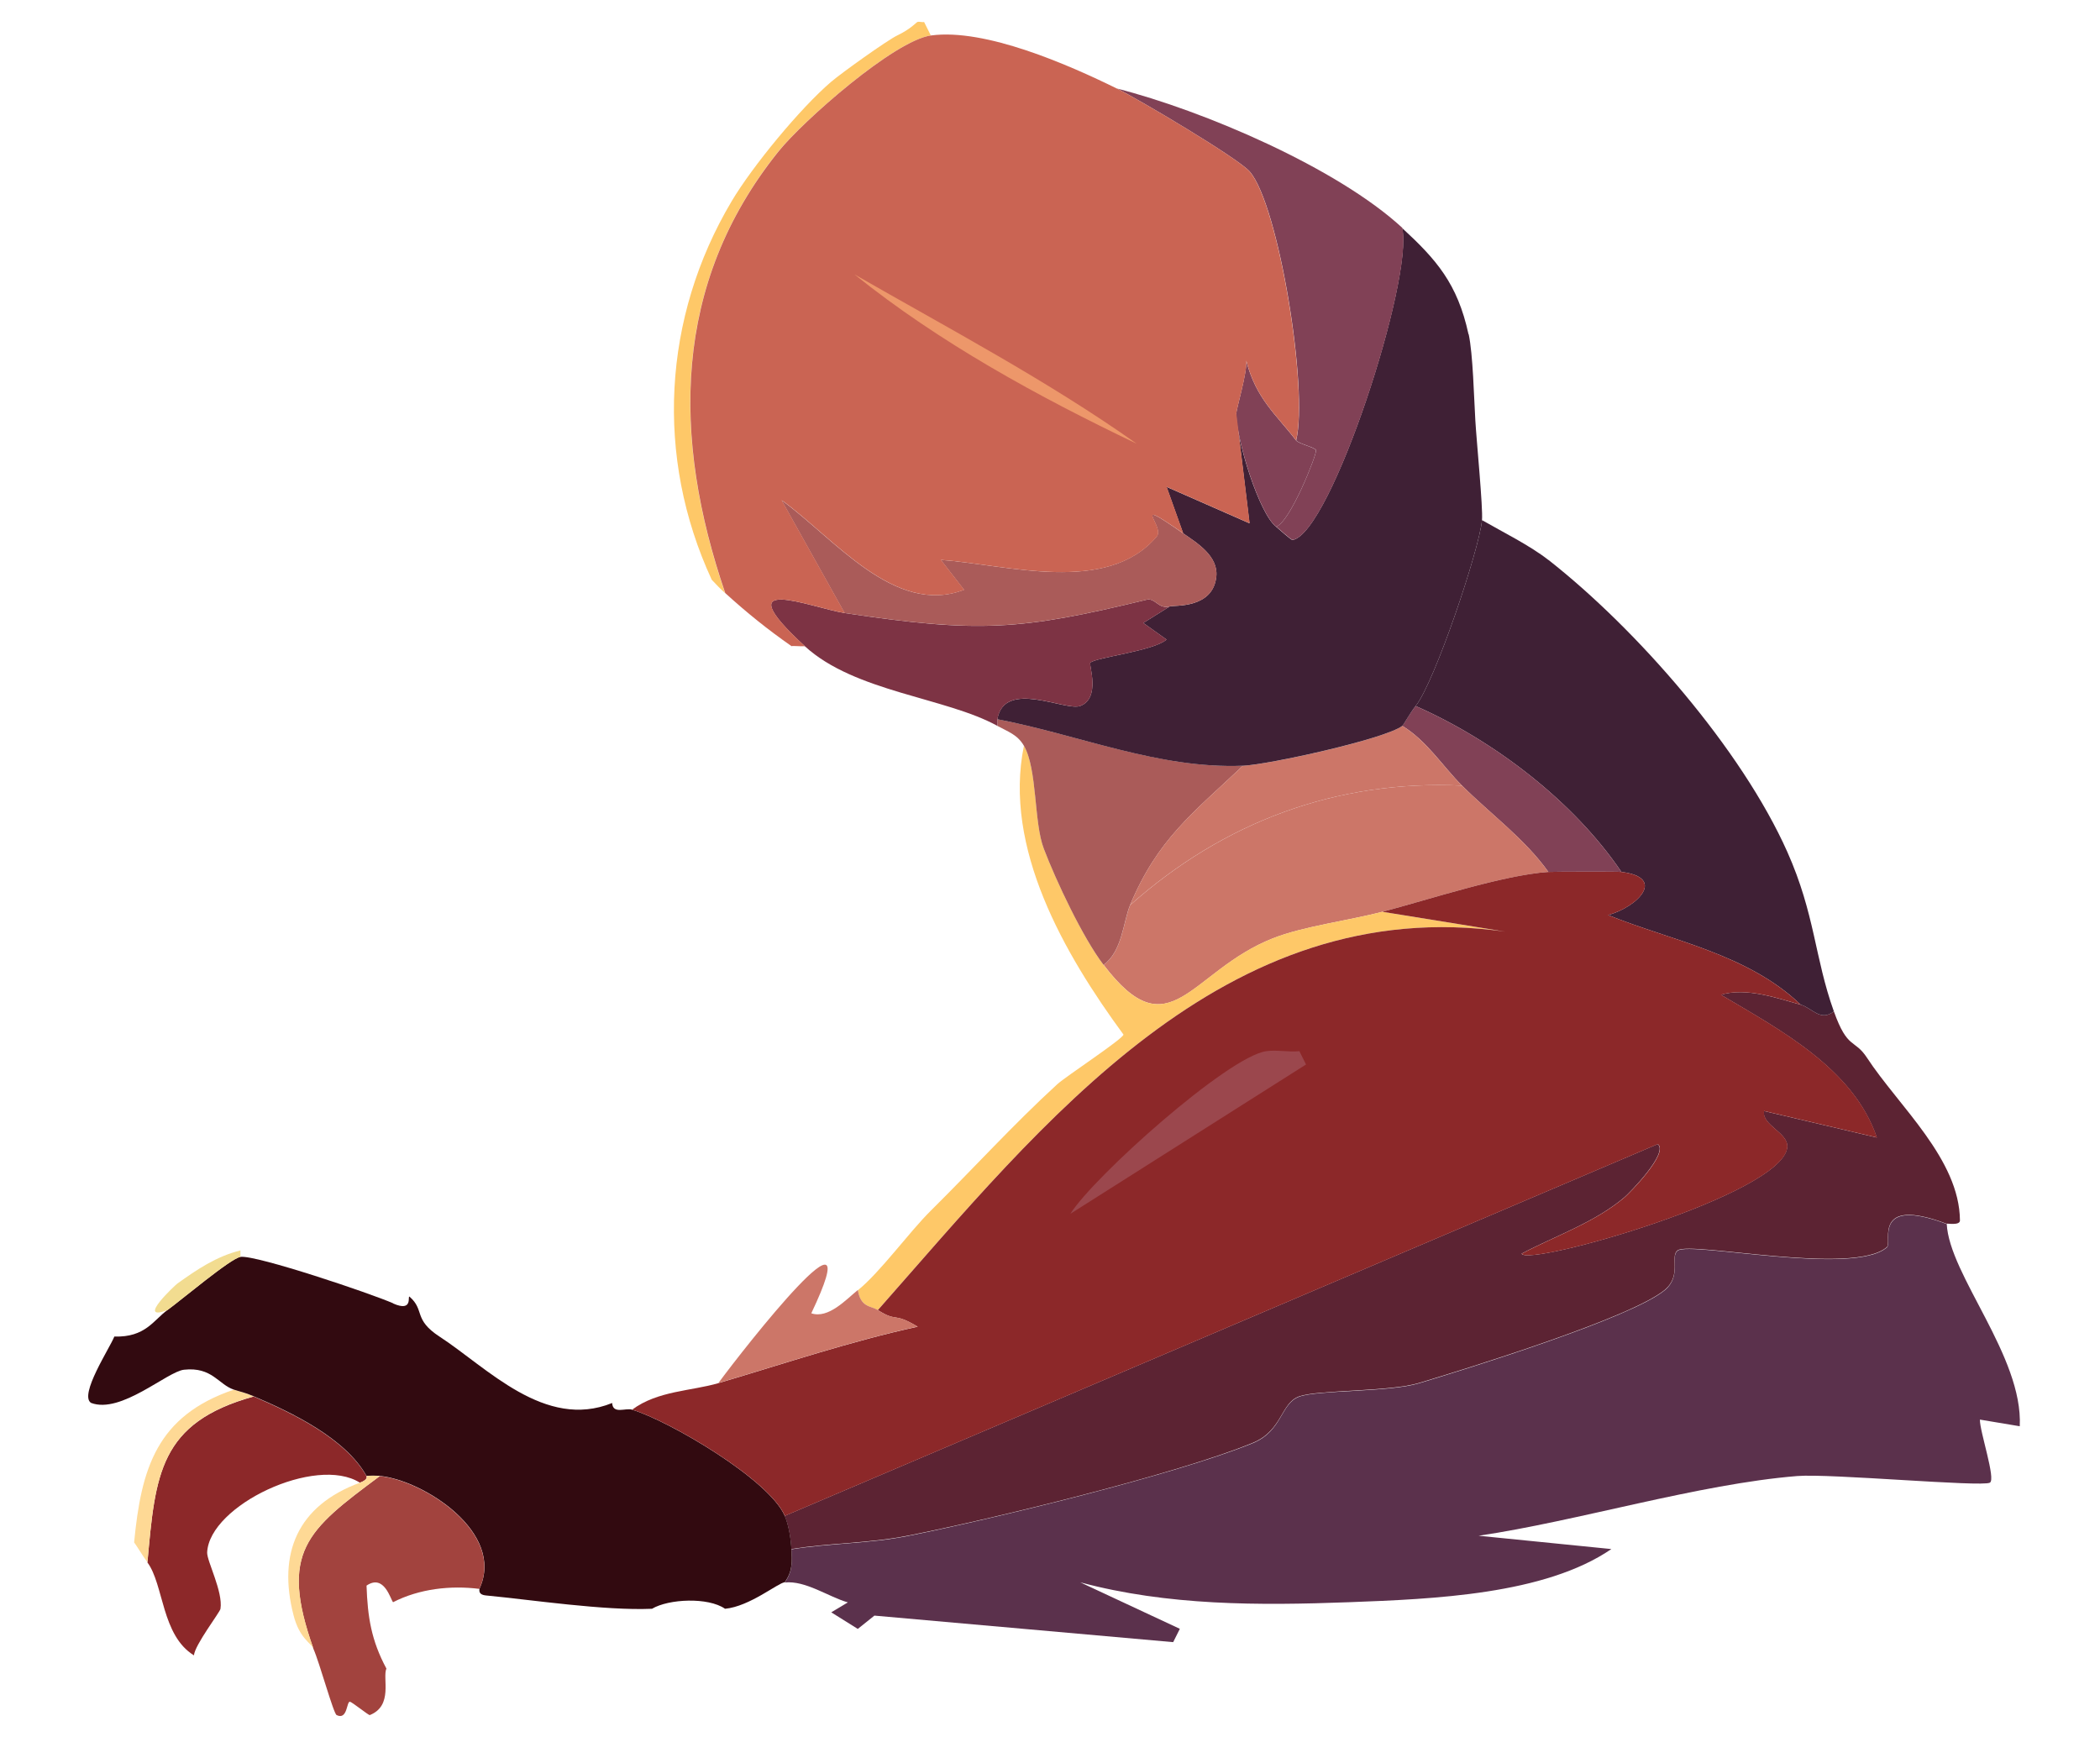
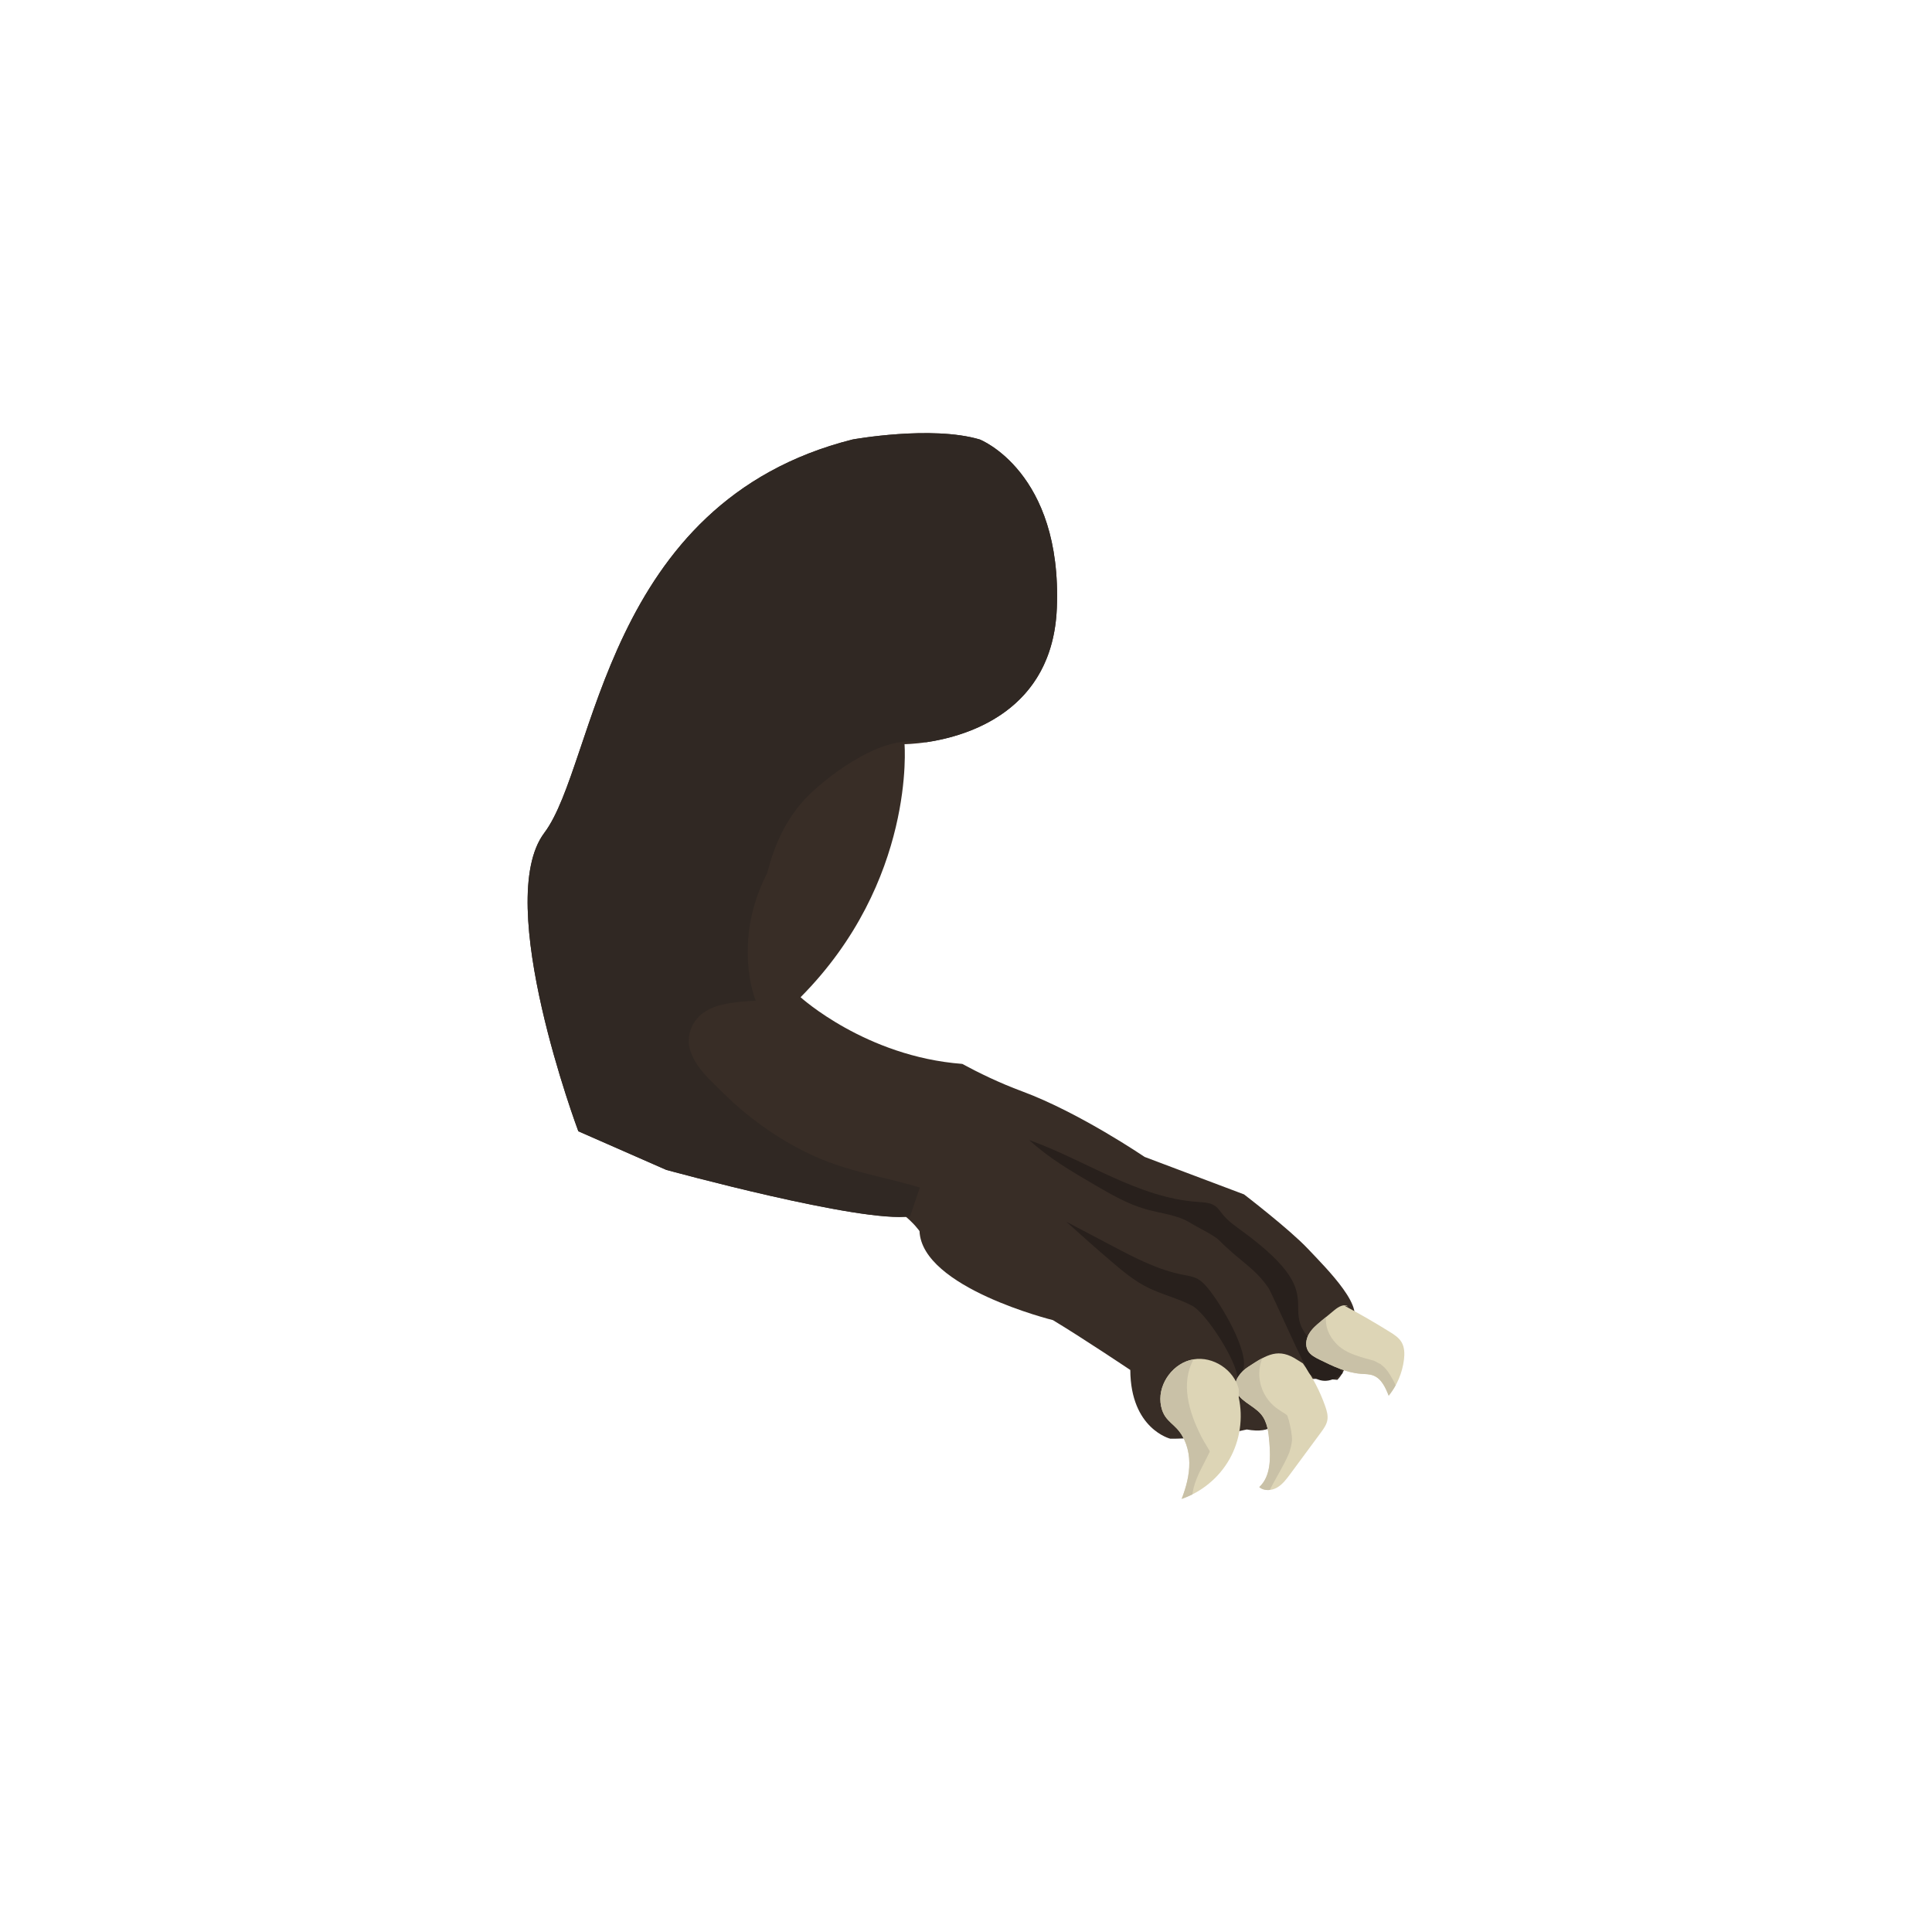
- <svg xmlns="http://www.w3.org/2000/svg" id="Layer_1" version="1.1" viewBox="0 0 230.32 193.31">
+ <svg xmlns="http://www.w3.org/2000/svg" id="ARM_R" version="1.1" viewBox="0 0 500 500">
  <defs>
    <style>
      .st0 {
-         fill: #3f2035;
+         fill: #382d26;
      }

      .st1 {
-         fill: #f2dc90;
+         fill: #302823;
      }

      .st2 {
-         fill: #320a10;
+         fill: #28201c;
      }

      .st3 {
-         fill: #8c2829;
+         fill: #ddd5b6;
      }

      .st4 {
-         fill: #ca6453;
-       }
- 
-       .st5 {
-         fill: #aa5b59;
-       }
- 
-       .st6 {
-         fill: #5b314c;
-       }
- 
-       .st7 {
-         fill: #fec868;
-       }
- 
-       .st8 {
-         fill: #cc7668;
-       }
- 
-       .st9 {
-         fill: #814156;
-       }
- 
-       .st10 {
-         fill: #7d3344;
-       }
- 
-       .st11 {
-         fill: #fed995;
-       }
- 
-       .st12 {
-         fill: #5c2333;
-       }
- 
-       .st13 {
-         fill: #a2433e;
-       }
- 
-       .st14 {
-         fill: #9b474d;
-       }
- 
-       .st15 {
-         fill: #ed976a;
+         fill: #c9c1a7;
      }
    </style>
  </defs>
-   <path class="st6" d="M213.51,134.23c.27,5.63,8.38,14.54,8.01,22.21l-4.37-.73c-.04,1.25,1.78,6.56,1.09,6.92-.94.49-17.52-1.02-21.12-.73-10.86.88-24.1,4.95-34.95,6.55l14.56,1.46c-7.3,5-19.49,5.48-28.76,5.83-9.93.37-19.9.39-29.49-2.18l10.92,5.1-.73,1.46-32.77-2.91-1.82,1.46-2.91-1.82,1.82-1.09c-2.11-.6-4.65-2.43-6.92-2.18.86-1.22.81-2.22.73-3.64,4.23-.68,8.52-.62,12.74-1.46,9.23-1.83,29.57-6.78,37.87-10.19,3.28-1.35,3.01-4.36,5.1-5.1s9.88-.48,13.11-1.46c5.49-1.65,23.25-7.17,26.94-10.19,1.95-1.6.55-3.74,1.46-4.37,1.47-1.01,19.37,2.84,22.94-.36.57-.51-1.62-5.62,6.55-2.55Z" />
-   <path class="st12" d="M197.49,110.2c1.25.35,2.18,1.91,3.64.73,1.52,4.26,2.25,2.97,3.64,5.1,3.47,5.3,10.14,11.11,10.19,17.84,0,.59-1.46.29-1.46.36-8.18-3.07-5.98,2.04-6.55,2.55-3.57,3.2-21.47-.65-22.94.36-.91.62.5,2.77-1.46,4.37-3.69,3.03-21.46,8.54-26.94,10.19-3.23.97-11.04.73-13.11,1.46s-1.81,3.74-5.1,5.1c-8.29,3.42-28.63,8.37-37.87,10.19-4.22.84-8.52.78-12.74,1.46-.06-1.14-.29-2.62-.73-3.64l95.75-40.78c1.24.98-3.17,5.43-3.64,5.83-3.28,2.78-7.54,4.21-11.29,6.19.7,1.45,28.56-6.47,29.13-11.65.18-1.61-2.81-2.42-2.55-4l12.38,2.91c-2.56-7.54-10.54-11.77-17.11-15.66,2.81-.83,6.12.36,8.74,1.09Z" />
-   <path class="st3" d="M40.2,161.9c-.05,0,.28.36-.73.73-4.81-3.05-16.51,2.48-16.75,7.65-.04.94,1.76,4.31,1.46,6.19-.06.37-2.82,3.96-2.91,5.1-3.57-2.2-3.29-7.74-5.1-10.19.87-9.66,1.3-15.32,11.65-18.2,4.22,1.8,10.08,4.62,12.38,8.74Z" />
-   <path class="st11" d="M27.82,153.16c-10.35,2.88-10.78,8.55-11.65,18.2-.63-.86-1.14-1.76-1.46-2.18.78-8.13,2.48-13.87,10.92-16.75.85.28,1.18.3,2.18.73Z" />
-   <path class="st0" d="M169.82,61.41c9.68,7.59,21.19,20.76,26.21,32.04,3.04,6.83,2.98,11.56,5.1,17.48-1.46,1.18-2.39-.38-3.64-.73-5.82-5.58-14.21-7.03-21.12-9.83,3.28-.92,6.39-4.12,1.46-4.73-5.24-7.75-13.99-14.42-22.57-18.2,2.07-2.55,6.99-17.18,7.28-20.39,2.26,1.3,5.27,2.79,7.28,4.37Z" />
-   <path class="st2" d="M43.11,142.97c2.31,1.02,1.52-.99,1.82-.73,1.68,1.47.38,2.48,3.28,4.37,5.21,3.39,11.54,10.27,18.93,7.28.07,1.27,1.48.51,2.18.73,4.13,1.26,15.04,7.67,16.75,11.65.44,1.02.67,2.5.73,3.64.08,1.42.13,2.42-.73,3.64-.76.08-3.85,2.66-6.55,2.91-1.85-1.29-6.18-1.09-8.01,0-5.21.23-13.25-.99-18.2-1.46-.98-.09-.68-.72-.73-.73,2.88-6.18-6.16-11.92-10.92-12.38-.46-.04-.99-.05-1.46,0-2.3-4.12-8.16-6.94-12.38-8.74-1.01-.43-1.33-.45-2.18-.73-1.67-.55-2.38-2.52-5.46-2.18-1.84.2-6.92,4.88-10.19,3.64-1.36-.85,2.07-6.05,2.55-7.28,3.42.11,4.31-1.82,5.83-2.91,1.42-1.02,6.96-5.7,8.01-5.83,1.76-.21,14.33,4.03,16.75,5.1Z" />
-   <path class="st13" d="M52.58,174.28c-3.15-.4-6.59-.02-9.47,1.46-.27-.28-.97-3.15-2.91-1.82.12,3.42.51,5.99,2.18,9.1-.46,1.03.78,4.06-1.82,5.1-.12.05-1.92-1.42-2.18-1.46-.38-.06-.25,2.05-1.46,1.46-.35-.17-1.86-5.72-2.55-7.28-3.76-10.63-.73-12.97,7.28-18.93,4.76.46,13.8,6.2,10.92,12.38Z" />
-   <path class="st11" d="M41.66,161.9c-8.02,5.96-11.04,8.3-7.28,18.93-.29-.64-1.53-1.12-2.18-3.64-1.77-6.83.44-12.05,7.28-14.56,1.01-.37.68-.72.73-.73.46-.05.99-.04,1.46,0Z" />
-   <path class="st9" d="M177.83,95.64c-.4-.05-7.6-.03-8.01,0-2.61-3.66-6.33-6.33-9.47-9.47-2.16-2.16-3.86-4.92-6.55-6.55.1-.08.92-1.52,1.46-2.18,8.58,3.78,17.33,10.45,22.57,18.2Z" />
-   <path class="st1" d="M26.37,137.14v.73c-1.05.13-6.59,4.81-8.01,5.83-3.53,1.33.9-2.78,1.09-2.91,2.15-1.54,4.28-2.98,6.92-3.64Z" />
-   <path class="st8" d="M160.35,86.17c3.14,3.13,6.85,5.8,9.47,9.47-5.03.35-13.06,3.02-18.2,4.37-3.72.97-8.7,1.6-12.01,2.91-9.11,3.6-11.26,12.52-18.57,2.91,2.06-1.48,2.16-4.76,2.91-6.55,10.26-9.12,22.63-13.76,36.41-13.11Z" />
-   <path class="st7" d="M121.03,105.83c7.31,9.61,9.45.69,18.57-2.91,3.31-1.31,8.29-1.94,12.01-2.91l13.47,2.18c-30.82-4.38-50.78,21.09-68.81,41.51-.77-.49-1.88-.27-2.18-2.18,2.47-2,5.58-6.33,8.01-8.74,4.65-4.6,8.99-9.39,13.84-13.84.96-.88,7.21-4.97,7.28-5.46-6.48-8.83-13.21-20.48-10.92-31.68,1.48,2.55,1.09,8.43,2.18,11.29,1.37,3.56,4.29,9.77,6.55,12.74Z" />
-   <g>
-     <path class="st3" d="M177.83,95.64c4.93.61,1.82,3.82-1.46,4.73,6.91,2.8,15.29,4.25,21.12,9.83-2.62-.73-5.93-1.92-8.74-1.09,6.57,3.89,14.55,8.12,17.11,15.66l-12.38-2.91c-.26,1.58,2.72,2.39,2.55,4-.56,5.18-28.43,13.1-29.13,11.65,3.75-1.98,8-3.41,11.29-6.19.47-.4,4.88-4.84,3.64-5.83l-95.75,40.78c-1.71-3.98-12.62-10.4-16.75-11.65,2.8-2.08,6.51-2.04,9.47-2.91,7.29-2.16,14.53-4.6,21.85-6.19-2.75-1.65-2.18-.43-4.37-1.82,18.03-20.42,37.99-45.89,68.81-41.51l-13.47-2.18c5.15-1.35,13.17-4.02,18.2-4.37.41-.03,7.61-.05,8.01,0Z" />
-     <path class="st14" d="M138.87,115.3c1.17-.17,2.45.12,3.64,0l.73,1.46-25.85,16.38c2.6-4.12,17.27-17.23,21.48-17.84Z" />
-   </g>
-   <path class="st8" d="M94.09,141.51c.31,1.92,1.41,1.7,2.18,2.18,2.19,1.39,1.62.17,4.37,1.82-7.32,1.59-14.55,4.03-21.85,6.19,2.83-3.85,16.89-21.76,10.19-7.65,1.87.63,3.81-1.5,5.1-2.55Z" />
-   <path class="st5" d="M136.32,83.99c-5.54,5.24-9.34,8.04-12.38,15.29-.75,1.8-.85,5.07-2.91,6.55-2.27-2.98-5.19-9.18-6.55-12.74-1.1-2.86-.7-8.73-2.18-11.29-.72-1.24-1.77-1.55-2.91-2.18v-.73c8.95,1.71,17.74,5.47,26.94,5.1Z" />
-   <path class="st8" d="M153.8,79.62c2.69,1.64,4.39,4.4,6.55,6.55-13.78-.65-26.15,3.99-36.41,13.11,3.04-7.26,6.84-10.05,12.38-15.29,2.8-.11,15.53-2.9,17.48-4.37Z" />
-   <g>
-     <path class="st0" d="M161.08,36.66c.47,2.18.58,6.98.73,9.47.13,2.23.85,9.58.73,10.92-.29,3.21-5.21,17.84-7.28,20.39-.54.66-1.35,2.11-1.46,2.18-1.95,1.46-14.68,4.25-17.48,4.37-9.21.38-17.99-3.39-26.94-5.1.78-4.44,7.48-.84,9.1-1.46,2.26-.86.93-4.55,1.09-4.73.52-.59,6.96-1.29,8.37-2.55l-2.55-1.82,2.91-1.82c.51-.14,4.74.27,5.1-3.28.22-2.25-2.13-3.69-3.64-4.73l-1.82-5.1,9.1,4-1.46-12.01c.05,3.01,2.53,10.94,4.37,12.38.28.22,1.65,1.49,1.82,1.46,4.23-.77,13.29-28.73,12.01-34.22,3.74,3.45,6.07,6.08,7.28,11.65Z" />
-     <path class="st9" d="M153.8,25c1.28,5.5-7.79,33.45-12.01,34.22-.17.03-1.54-1.24-1.82-1.46,1.52-.47,4.46-7.91,4.37-8.37-.07-.32-1.88-.7-2.18-1.09,1.36-5.56-1.91-25.85-5.1-29.49-1.3-1.48-12.21-7.94-14.56-9.1,9.45,2.41,24.14,8.67,31.31,15.29Z" />
-     <path class="st10" d="M92.63,67.24c14.73,2.22,19.33,1.89,33.13-1.46.95-.23,1.3,1.09,2.55.73l-2.91,1.82,2.55,1.82c-1.41,1.26-7.85,1.96-8.37,2.55-.16.18,1.16,3.87-1.09,4.73-1.62.62-8.32-2.99-9.1,1.46v.73c-5.67-3.13-15.64-3.71-21.12-8.74-8.97-8.25.8-4.18,4.37-3.64Z" />
-     <path class="st5" d="M129.77,58.5c1.51,1.05,3.86,2.48,3.64,4.73-.35,3.55-4.59,3.13-5.1,3.28-1.25.36-1.6-.96-2.55-.73-13.8,3.34-18.4,3.67-33.13,1.46l-6.92-12.38c5.73,4.13,12.39,12.76,20.02,9.83l-2.55-3.28c7.21.52,18.21,3.88,23.67-2.55.97-1.14-3.14-4.57,2.91-.36Z" />
-     <path class="st9" d="M142.15,48.31c.3.39,2.12.77,2.18,1.09.1.46-2.85,7.9-4.37,8.37-1.84-1.44-4.32-9.37-4.37-12.38,0-.55,1.21-4.5,1.09-5.83,1.09,4.21,3.31,5.93,5.46,8.74Z" />
-     <g>
-       <path class="st7" d="M102.1,3.89c-4.02.54-14.05,9.38-16.75,12.74-11.65,14.53-11.64,31.39-5.83,48.42-.59-.53-.92-.89-1.46-1.46-6.23-13.46-5.39-28.78,2.18-41.51,2.3-3.87,7.54-10.22,10.92-13.11,1.14-.97,6.13-4.55,7.28-5.1,1.43-.68,2.06-1.42,2.18-1.46.22-.07.5.06.73,0l.73,1.46Z" />
-       <path class="st4" d="M122.49,9.71c2.36,1.16,13.27,7.62,14.56,9.1,3.18,3.64,6.45,23.93,5.1,29.49-2.15-2.81-4.38-4.53-5.46-8.74.12,1.33-1.1,5.28-1.09,5.83l1.46,12.01-9.1-4,1.82,5.1c-6.06-4.2-1.94-.78-2.91.36-5.45,6.43-16.46,3.07-23.67,2.55l2.55,3.28c-7.63,2.93-14.3-5.7-20.02-9.83l6.92,12.38c-3.57-.54-13.34-4.61-4.37,3.64-.43.04-1.41-.07-1.46,0-2.61-1.82-4.92-3.68-7.28-5.83-5.82-17.03-5.83-33.9,5.83-48.42,2.69-3.36,12.72-12.2,16.75-12.74,5.96-.8,15.11,3.23,20.39,5.83Z" />
-       <path class="st15" d="M93.72,30.1c10.42,5.98,21.12,11.62,30.95,18.57-10.73-5.12-21.67-11.1-30.95-18.57Z" />
-     </g>
-   </g>
+   <path class="st0" d="M232.52,303.23c-.43-.22-.86-.41-1.29-.6,0-.01,0-.03,0-.04-.04-.27-.08-.43-.11-.51.02-.52.13-1.21.13-1.39,0,.06,0,.11,0,.16-.09.53-.03.62,0,0,.01-.07.03-.15.04-.24.07-.36.15-.71.24-1.07.2-.81.44-1.61.71-2.41.24-.71.52-1.39.78-2.09-.5,1.34.33-.73.52-1.12.62-1.32,1.26-2.64,1.96-3.91.48-.88,1.03-1.71,1.61-2.52.1-.14.15-.22.17-.26.07-.08.14-.17.23-.28.28-.35.57-.69.87-1.03,1.12-1.29,2.26-2.55,3.35-3.87,1.13-1.37,2.25-2.74,3.5-4.01.27-.28.55-.55.84-.81.04-.03.21-.18.36-.32.23-.15.76-.53.77-.54.31-.19.64-.36.97-.52.3-.15.57-.34.83-.53,4.31,2.34,9.65,4.94,15.53,7.12,14.89,5.52,31.67,16.96,31.67,16.96l25.76,9.71s11.79,9.05,16.52,14.07c4.73,5.02,16.1,16.18,10.68,19.66,0,0,1.35,9.73-3.04,14.26,0,0-8.74-.95-16.43.85,0,0,6.33,14.4-7.02,12,0,0-10.46,2.47-19.79,2.39,0,0-10.28-2.5-10.36-17.79,0,0-12.38-8.3-20.02-12.9,0,0-33.91-8.38-34.53-23.04,0,0-1.37-2.07-4.6-4.6.58-.47,1.11-1.05,1.56-1.74,1.85-2.87.73-7.49-2.37-9.04Z" />
+   <path class="st0" d="M235.53,314.77c-12.52,1.86-63.12-12.03-63.12-12.03l-22.73-9.98s-22.26-59.36-8.81-77.22c13.45-17.86,15.3-85.57,79.77-101.8,0,0,20.41-3.71,32.93,0,0,0,21.33,8.35,19.94,43.6-1.39,35.25-39.42,35.25-39.42,35.25,0,0,2.94,35.42-26.9,65.49,0,0,16.84,15.34,41.77,17.25" />
+   <path class="st3" d="M337.17,352.82c2.44,3.4,4.4,7.14,5.79,11.09.4,1.14.76,2.36.57,3.56-.2,1.24-.97,2.29-1.71,3.3-2.65,3.58-5.29,7.17-7.94,10.75-.97,1.31-1.98,2.66-3.39,3.47-1.41.81-3.35.94-4.58-.13,3-2.77,2.94-7.45,2.62-11.52-.21-2.59-.5-5.37-2.18-7.35-2.08-2.46-6.1-3.55-6.6-6.73-.34-2.23,1.38-4.26,3.27-5.5,4.93-3.24,7.88-5.04,12.79-1.78l1.36.85Z" />
+   <path class="st2" d="M320.25,356.62c-.08-4.22-8.01-16.73-11.74-18.7-3.73-1.97-7.93-2.91-11.69-4.82-3.36-1.71-6.28-4.14-9.14-6.59-3.96-3.38-7.86-6.82-11.71-10.32,3.96,2.08,7.92,4.17,11.87,6.25,5.88,3.1,11.88,6.24,18.41,7.49,1.19.23,2.42.4,3.51.95,1.17.6,2.09,1.59,2.92,2.6,3.23,3.9,10.67,16.25,9.04,21.04l-1.46,2.09Z" />
+   <path class="st2" d="M344.52,351.19c-18.55-12.84,3.4-13.29-23.13-32.64-1.75-1.28-3.56-2.54-4.93-4.22-.61-.75-1.13-1.59-1.91-2.17-1.27-.94-2.96-.99-4.53-1.1-15.54-1.05-28.98-10.75-43.65-16.01,5.03,4.64,10.99,8.13,16.9,11.57,4.25,2.48,8.56,4.99,13.3,6.33,3.96,1.12,8.25,1.45,11.72,3.66,1.73,1.1,5.8,2.96,7.25,4.41,5.68,5.68,9.09,7.03,12.69,12.22.95,1.38,9.62,21.26,10.82,22.43,1.96,1.91,5.02,2.68,8.45-.33l-2.98-4.16Z" />
+   <path class="st3" d="M347.92,337.9c4,2.14,7.93,4.41,11.77,6.8,1.15.71,2.33,1.48,3.02,2.64.79,1.32.82,2.96.64,4.5-.41,3.41-1.79,6.69-3.95,9.36-.83-2.1-1.86-4.41-3.97-5.22-1.03-.4-2.16-.37-3.25-.45-3.79-.29-7.31-2.01-10.71-3.69-1.11-.55-2.29-1.15-2.93-2.22-.8-1.33-.55-3.08.23-4.42s1.99-2.36,3.19-3.34c1.13-.93,2.25-1.86,3.38-2.8,1.02-.84,2.45-1.71,3.54-.98" />
+   <path class="st4" d="M323.01,353.75c1.36-.89,2.56-1.68,3.7-2.27-1.68,3.98-.75,8.98,2.84,12.27.73.67,1.61,1.21,2.43,1.76.27.18.54.35.81.52.01.01.03.02.04.03.14.13.22.19.24.19.05.07.09.15.13.22.12.33.23.67.32,1.02.31,1.12.52,2.27.74,3.4-.24-1.2.06.56.07.82.03.39.04.79.03,1.18-.07.51-.15,1.01-.26,1.51-.06.25-.43,1.45-.36,1.33-.35.89-.77,1.76-1.2,2.62-1.17,2.32-2.53,4.54-3.72,6.84-.07.13-.12.26-.18.4-.99.12-2-.09-2.75-.74,3-2.77,2.94-7.45,2.62-11.52-.21-2.59-.5-5.37-2.18-7.35-2.08-2.46-6.1-3.55-6.6-6.73-.34-2.23,1.38-4.26,3.27-5.5Z" />
+   <path class="st4" d="M341.96,341.84c.4-.33.79-.65,1.19-.98-.17,2.32.6,4.72,2.72,6.93,1.7,1.78,3.97,2.66,6.26,3.39.84.27,1.69.49,2.54.72.27.08.55.15.82.23.05.04.44.2.72.34.34.16.67.4,1.01.54.04.02.07.02.09.03.02.02.03.03.05.05.28.23.56.46.82.71,0,0,.27.27.48.49.18.22.49.61.55.7.22.31.42.63.62.96.51.82.95,1.68,1.37,2.55-.52.95-1.13,1.86-1.81,2.71-.83-2.1-1.86-4.41-3.97-5.22-1.03-.4-2.16-.37-3.25-.45-3.79-.29-7.31-2.01-10.71-3.69-1.11-.55-2.29-1.15-2.93-2.22-.8-1.33-.55-3.08.23-4.42.78-1.34,1.99-2.36,3.19-3.34Z" />
+   <path class="st3" d="M320.57,361.6c1.2,5.37.34,11.18-2.35,15.98-2.69,4.8-7.2,8.55-12.41,10.33,1.15-2.99,2.01-6.14,1.98-9.34-.03-3.2-1.03-6.48-3.2-8.83-.98-1.06-2.18-1.92-2.99-3.11-.74-1.07-1.13-2.37-1.26-3.66-.51-5.13,3.43-10.31,8.51-11.17,5.08-.87,10.52,2.71,11.74,7.71v2.1Z" />
+   <path class="st4" d="M308.84,351.79s.04,0,.06,0c-3.43,6.2-1.21,13.64,1.93,19.86.46.92,1,1.8,1.53,2.69.22.36.43.72.64,1.08.03.1.05.19.08.27-1.1,2.43-2.51,4.7-3.47,7.2-.51,1.33-.86,2.59-1.01,3.85-.9.45-1.83.85-2.78,1.17,1.15-2.99,2.01-6.14,1.98-9.34-.03-3.2-1.03-6.48-3.2-8.83-.98-1.06-2.18-1.92-2.99-3.11-.74-1.07-1.13-2.37-1.26-3.66-.51-5.13,3.43-10.31,8.51-11.17Z" />
+   <path class="st1" d="M140.87,215.54c13.45-17.86,15.3-85.57,79.77-101.8,0,0,20.41-3.71,32.93,0,0,0,21.33,8.35,19.94,43.6-1.06,26.73-23.18,33.19-33.81,34.75-5.21-.9-10.31.35-15.35,2.89-5.01,2.53-10.04,6.15-14.15,9.95-6.22,5.76-9.63,13.06-11.6,20.9-2.74,5.32-4.51,11.09-4.96,17.06-.39,5.23.07,11.05,1.94,16.1-1.4.05-2.78.14-4.15.29-3.04.34-6.08.78-8.75,2.39-3.57,2.15-5.35,6.49-3.95,10.49,1.19,3.4,3.73,6.14,6.28,8.6,2.16,2.08,4.3,4.26,6.58,6.19,7.22,6.1,15.43,11.23,24.37,14.34,7.22,2.51,14.79,3.83,22.1,6.04l-2.54,7.46c-12.52,1.86-63.12-12.03-63.12-12.03l-22.73-9.98s-22.26-59.36-8.81-77.22Z" />
</svg>
